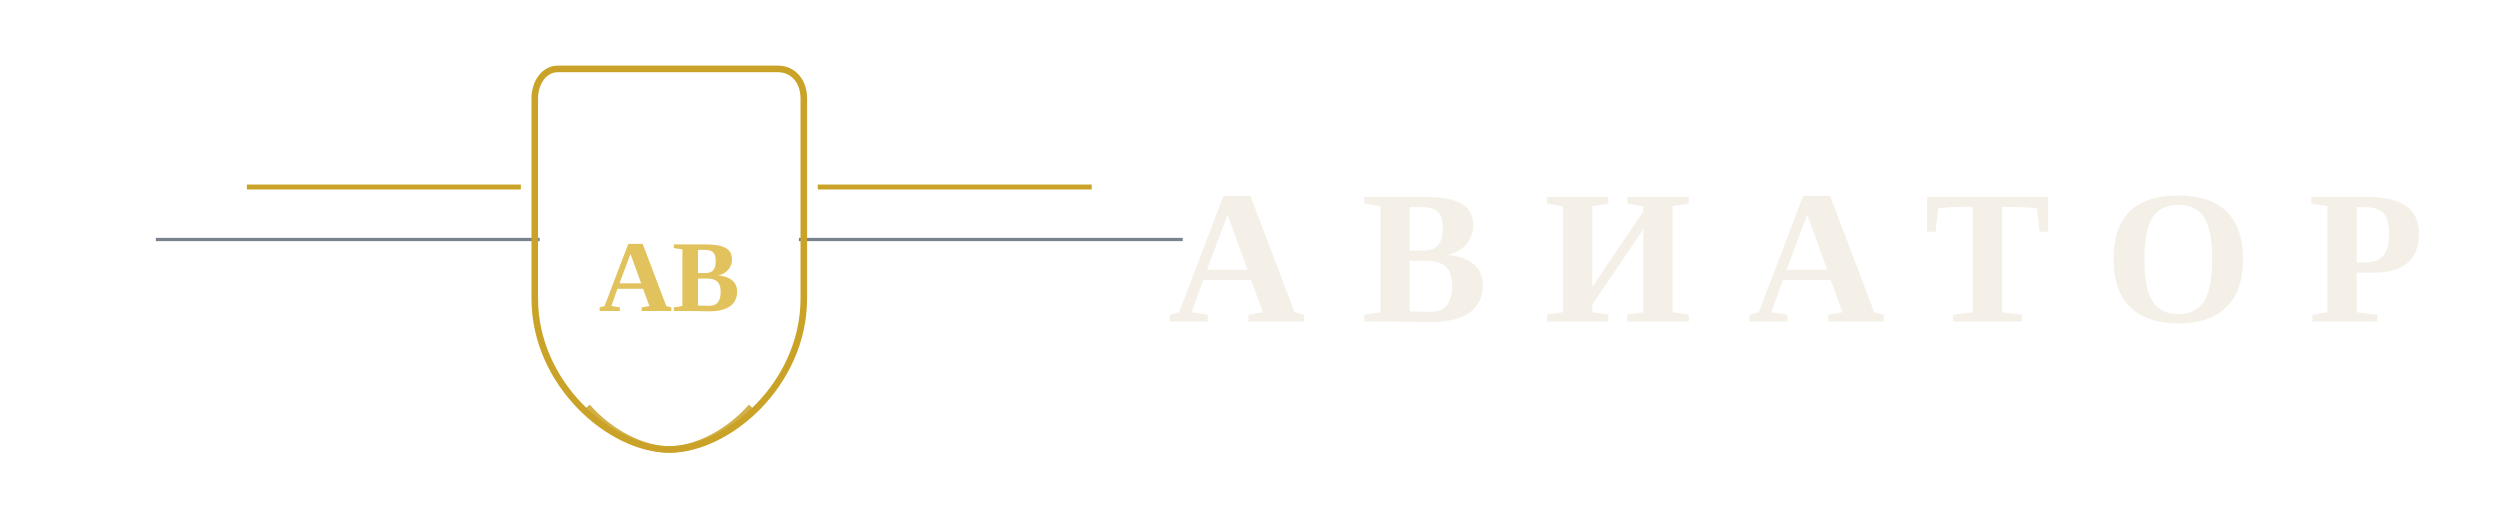
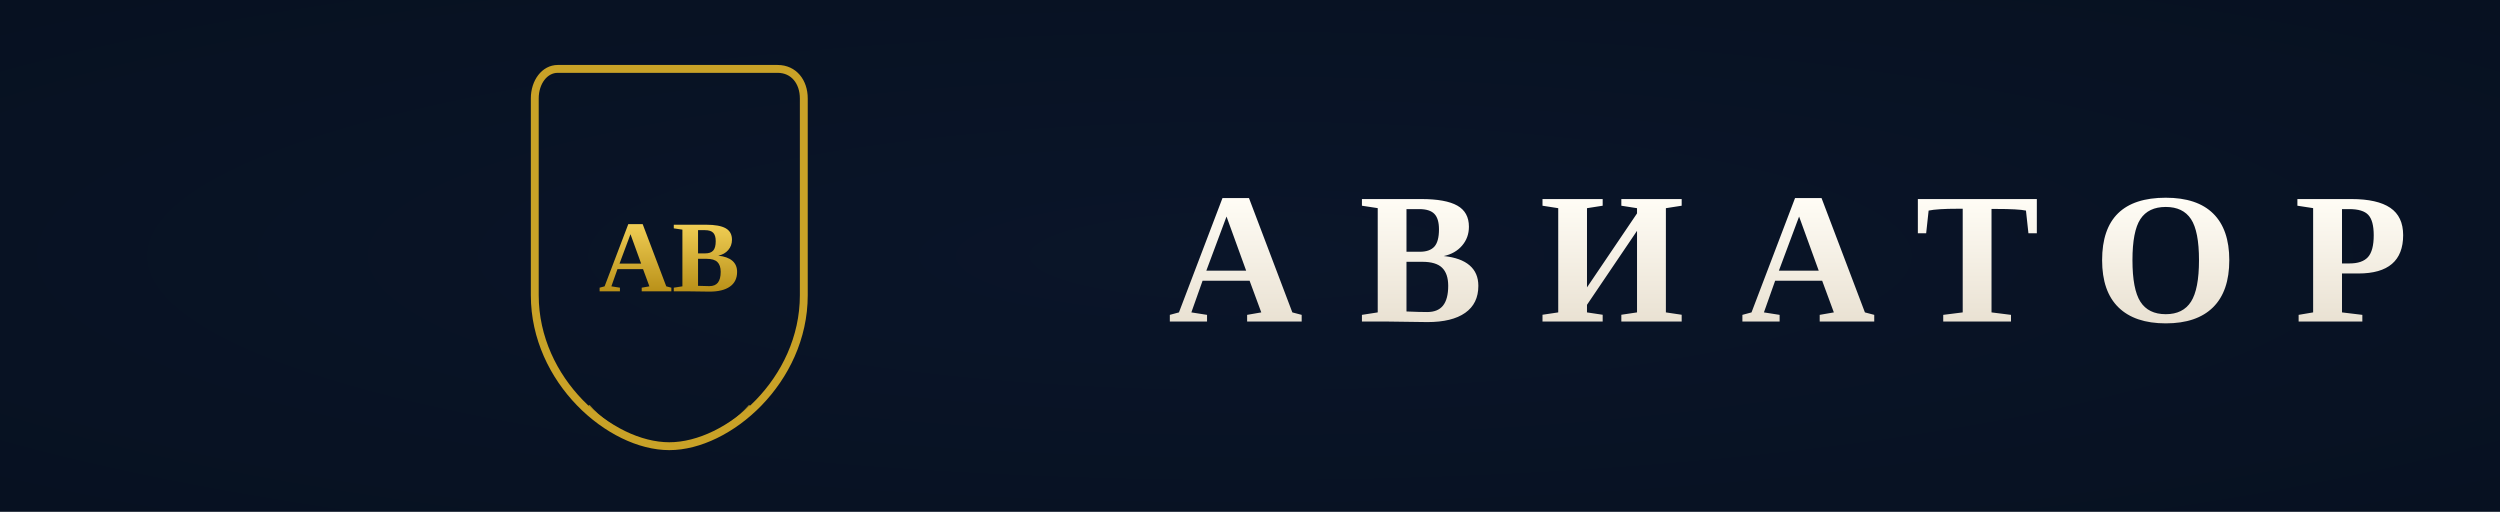
<svg xmlns="http://www.w3.org/2000/svg" width="762" height="156" viewBox="0 0 762 156" role="img" aria-label="АВИАТОР">
  <defs>
-     <style>.cream{fill:#F4F0E7}.gold{fill:#E2C25C}.line-gold{stroke:#C9A227}.line-steel{stroke:#536071}.word{font-family:Georgia,'Times New Roman',serif;font-size:58px;font-weight:700;letter-spacing:17px}.ab{font-family:Georgia,'Times New Roman',serif;font-size:31px;font-weight:700}</style>
+     <radialGradient id="bg" cx="50%" cy="50%" r="70%">
+       <stop offset="0" stop-color="#0A1529" />
+       <stop offset="1" stop-color="#071121" />
+     </radialGradient>
+     <linearGradient id="goldLine" x1="0" y1="0" x2="1" y2="0">
+       <stop offset="0" stop-color="#6F5A18" stop-opacity=".05" />
+       <stop offset=".55" stop-color="#E2C25C" />
+       <stop offset="1" stop-color="#6F5A18" stop-opacity=".05" />
+     </linearGradient>
+     <linearGradient id="steelLine" x1="0" y1="0" x2="1" y2="0">
+       <stop offset="0" stop-color="#243145" stop-opacity=".05" />
+       <stop offset=".55" stop-color="#5D6B7E" />
+       <stop offset="1" stop-color="#243145" stop-opacity=".05" />
+     </linearGradient>
+     <linearGradient id="wordFill" x1="0" y1="0" x2="0" y2="1">
+       <stop offset="0" stop-color="#FFFDF6" />
+       <stop offset="1" stop-color="#E9E1D2" />
+     </linearGradient>
+     <linearGradient id="goldFill" x1="0" y1="0" x2="0" y2="1">
+       <stop offset="0" stop-color="#F0CE55" />
+       <stop offset="1" stop-color="#B99018" />
+     </linearGradient>
+     <style>.word{font-family:Georgia,'Times New Roman',serif;font-size:57px;font-weight:700;letter-spacing:17px}.ab{font-family:Georgia,'Times New Roman',serif;font-size:31px;font-weight:700}</style>
  </defs>
+   <rect width="762" height="156" fill="url(#bg)" />
  <g fill="none" stroke-linecap="square">
-     <path class="line-gold" d="M76 57H158" stroke-width="1.5" />
-     <path class="line-gold" d="M250 57H332" stroke-width="1.5" />
-     <path class="line-steel" d="M48 73H164" stroke-width="1" opacity=".78" />
-     <path class="line-steel" d="M244 73H360" stroke-width="1" opacity=".78" />
+     <path d="M76 57H158" stroke="url(#goldLine)" stroke-width="2" />
+     <path d="M250 57H332" stroke="url(#goldLine)" stroke-width="2" />
+     <path d="M48 73H164" stroke="url(#steelLine)" stroke-width="1.4" opacity=".9" />
+     <path d="M244 73H360" stroke="url(#steelLine)" stroke-width="1.4" opacity=".9" />
  </g>
-   <path d="M170 21H237C242 21 245 25 245 30V91C245 117 222 137 204 137C186 137 163 117 163 91V30C163 25 166 21 170 21Z" fill="none" stroke="#C9A227" stroke-width="2" />
-   <path d="M179 124C186 132 196 137 204 137C212 137 222 132 229 124" fill="none" stroke="#C9A227" stroke-width="2" opacity=".85" />
-   <text class="ab gold" x="204" y="86" text-anchor="middle" dominant-baseline="middle">AB</text>
-   <text class="word cream" x="356" y="98">АВИАТОР</text>
+   <path d="M170 21H237C242 21 245 25 245 30V90C245 116 222 136 204 136C186 136 163 116 163 90V30C163 25 166 21 170 21Z" fill="none" stroke="#C9A227" stroke-width="2.4" />
+   <path d="M179 124C186 132 196 136 204 136C212 136 222 132 229 124" fill="none" stroke="#C9A227" stroke-width="1.8" opacity=".8" />
+   <text class="ab" x="204" y="80" text-anchor="middle" dominant-baseline="middle" fill="url(#goldFill)">AB</text>
+   <text class="word" x="356" y="98" fill="url(#wordFill)">АВИАТОР</text>
</svg>
